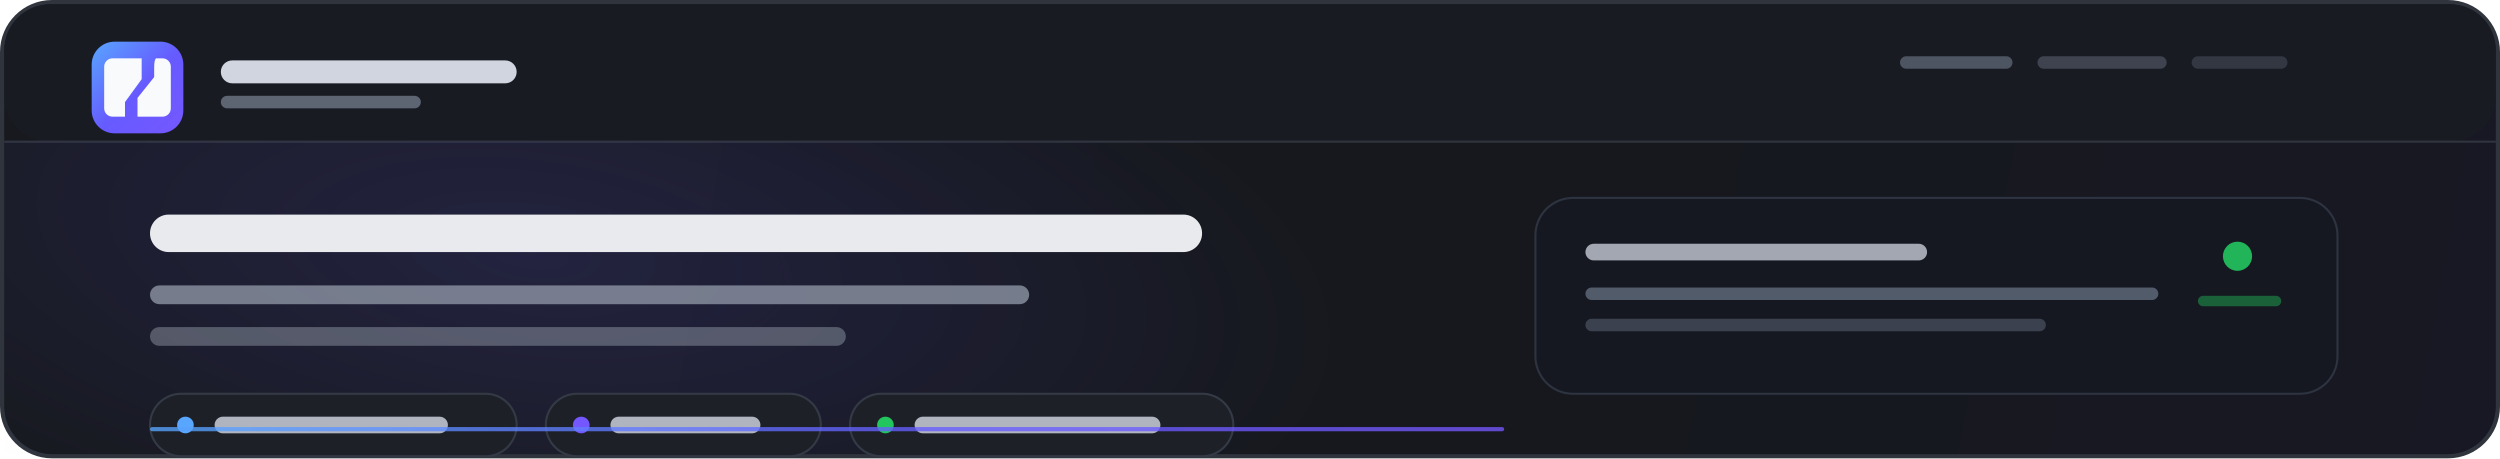
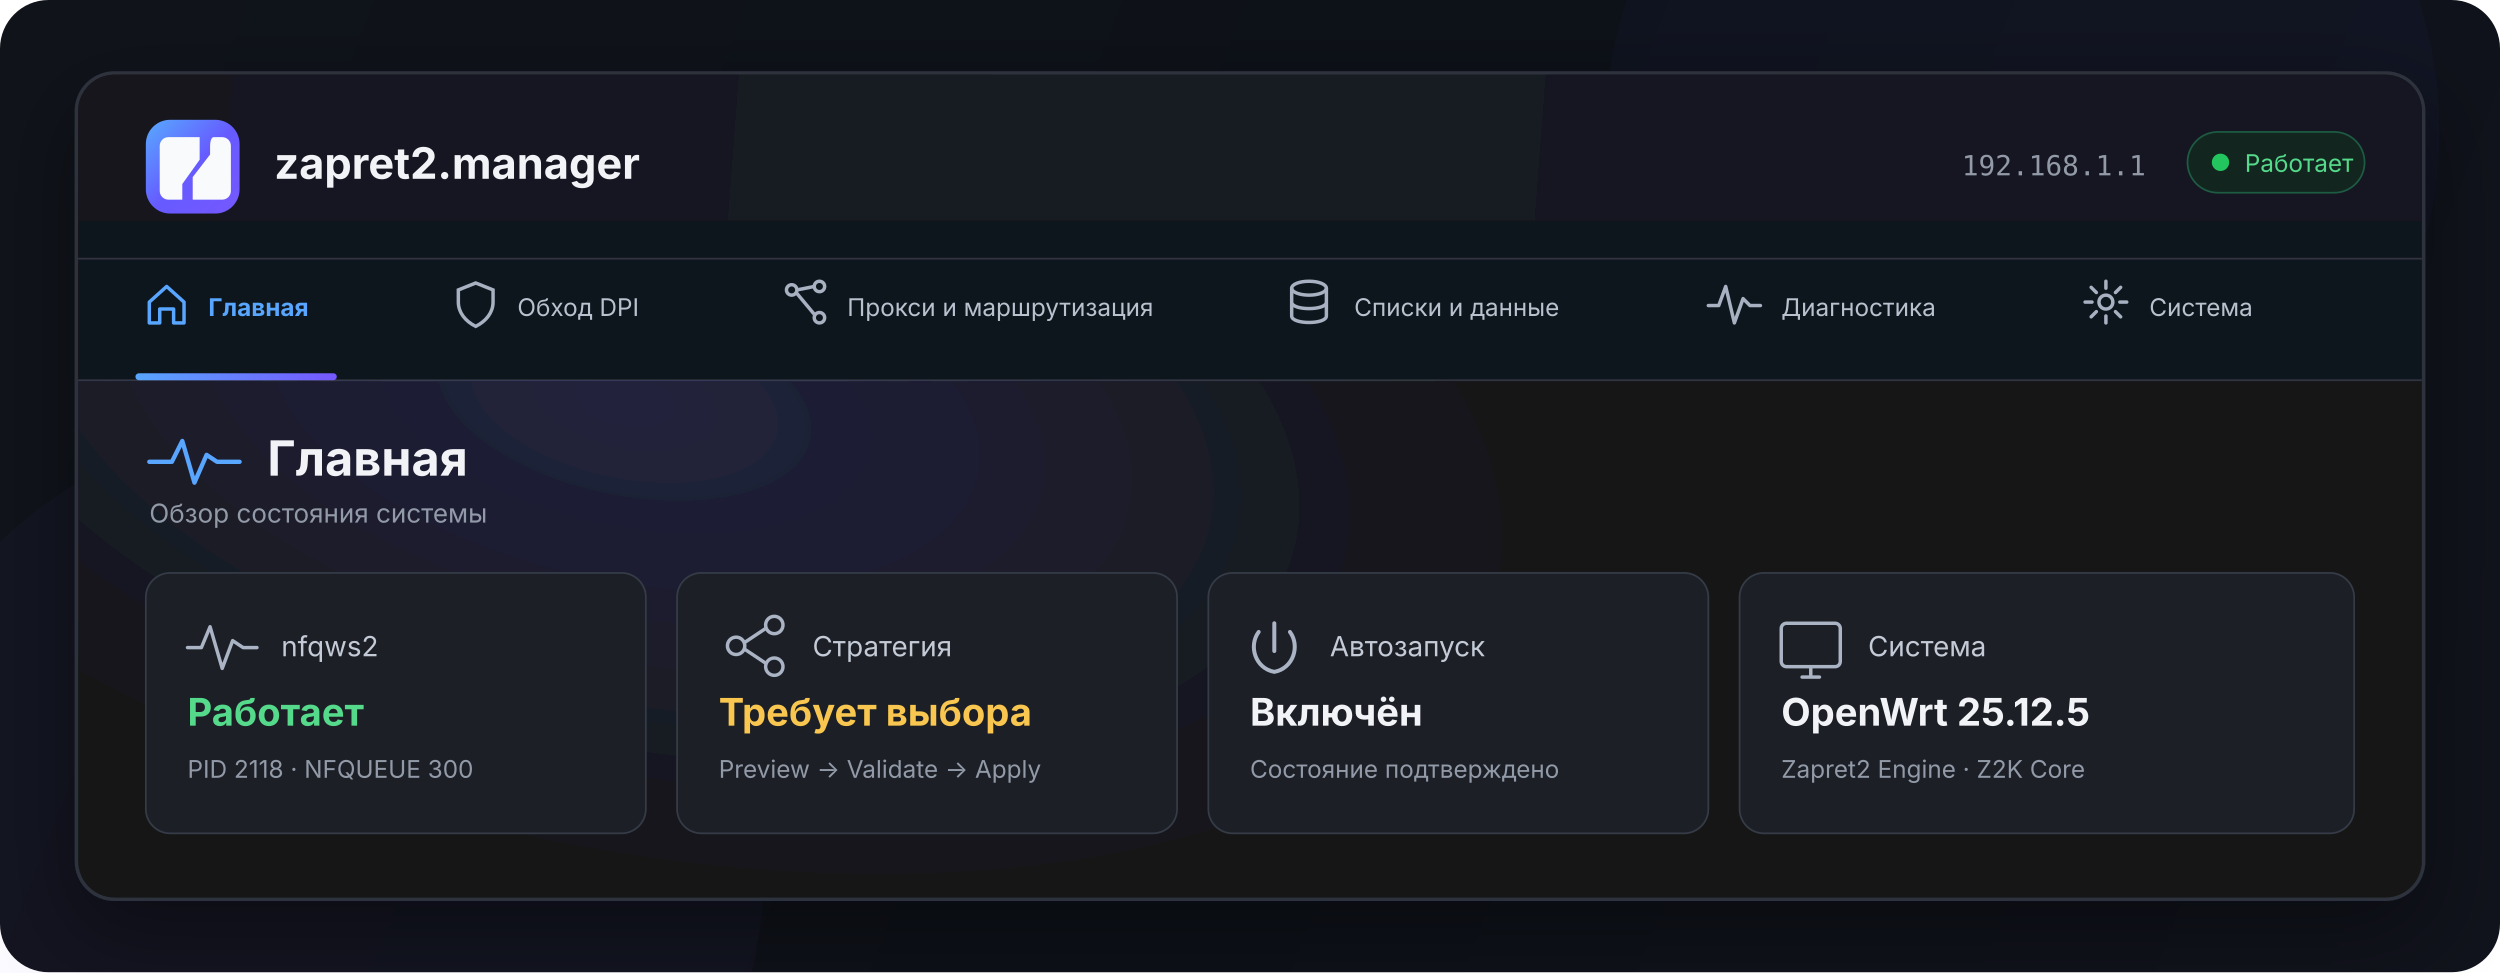
- <svg xmlns="http://www.w3.org/2000/svg" width="1200" height="220" viewBox="0 0 1200 220" role="img" aria-labelledby="title desc">
+ <svg xmlns="http://www.w3.org/2000/svg" width="1440" height="560" viewBox="0 0 1440 560" role="img" aria-labelledby="title desc">
  <defs>
-     <linearGradient id="shell" x1="0" y1="0" x2="1200" y2="220" gradientUnits="userSpaceOnUse">
+     <linearGradient id="page" x1="0" y1="0" x2="1440" y2="560" gradientUnits="userSpaceOnUse">
+       <stop stop-color="#10131A" />
+       <stop offset="0.52" stop-color="#0D1118" />
+       <stop offset="1" stop-color="#11131C" />
+     </linearGradient>
+     <linearGradient id="header" x1="60" y1="50" x2="1380" y2="150" gradientUnits="userSpaceOnUse">
      <stop stop-color="#17191F" />
-       <stop offset="0.58" stop-color="#16181D" />
-       <stop offset="1" stop-color="#171823" />
+       <stop offset="0.55" stop-color="#171A24" />
+       <stop offset="1" stop-color="#151720" />
    </linearGradient>
-     <linearGradient id="icon" x1="0" y1="0" x2="1" y2="1">
+     <linearGradient id="logo" x1="86" y1="70" x2="138" y2="122" gradientUnits="userSpaceOnUse">
      <stop stop-color="#58A6FF" />
-       <stop offset="0.52" stop-color="#665BFF" />
+       <stop offset="0.5" stop-color="#665BFF" />
      <stop offset="1" stop-color="#7557FF" />
    </linearGradient>
-     <linearGradient id="accent" x1="0" y1="0" x2="1" y2="0">
+     <linearGradient id="active" x1="0" y1="0" x2="1" y2="0">
      <stop stop-color="#58A6FF" />
-       <stop offset="0.58" stop-color="#665BFF" />
      <stop offset="1" stop-color="#7557FF" />
    </linearGradient>
-     <radialGradient id="glow" cx="0" cy="0" r="1" gradientTransform="translate(255 122) rotate(7) scale(400 160)" gradientUnits="userSpaceOnUse">
-       <stop stop-color="#665BFF" stop-opacity=".15" />
+     <radialGradient id="glow" cx="0" cy="0" r="1" gradientTransform="translate(360 230) rotate(12) scale(520 260)" gradientUnits="userSpaceOnUse">
+       <stop stop-color="#665BFF" stop-opacity=".16" />
      <stop offset="1" stop-color="#665BFF" stop-opacity="0" />
    </radialGradient>
+     <filter id="shadow" x="-20%" y="-30%" width="140%" height="170%">
+       <feDropShadow dx="0" dy="18" stdDeviation="24" flood-color="#000" flood-opacity=".38" />
+     </filter>
  </defs>
-   <rect x="1" y="1" width="1198" height="218" rx="24" fill="url(#shell)" stroke="#30343D" stroke-width="2" />
-   <rect x="2" y="2" width="1196" height="66" rx="22" fill="#191B23" />
-   <path d="M2 68H1198" stroke="#30343D" />
-   <rect x="2" y="68" width="1196" height="150" fill="url(#glow)" />
-   <g transform="translate(44 20)">
-     <rect width="44" height="44" rx="11" fill="url(#icon)" />
-     <path d="M10 8H24V18L16 29V36H10C7.791 36 6 34.209 6 32V12C6 9.791 7.791 8 10 8Z" fill="#F8FAFC" />
-     <path d="M31 8H34C36.209 8 38 9.791 38 12V32C38 34.209 36.209 36 34 36H22V27L30 17V12C30 9.791 30.448 8 31 8Z" fill="#F8FAFC" />
+   <rect width="1440" height="560" rx="28" fill="url(#page)" />
+   <circle cx="1165" cy="75" r="240" fill="#335DFF" opacity=".035" />
+   <circle cx="180" cy="500" r="260" fill="#7557FF" opacity=".035" />
+   <g filter="url(#shadow)">
+     <rect x="44" y="42" width="1352" height="476" rx="22" fill="#151719" stroke="#2D333D" stroke-width="2" />
+     <rect x="45" y="43" width="1350" height="106" rx="21" fill="url(#header)" />
+     <rect x="45" y="127" width="1350" height="92" fill="#11151C" />
+     <path d="M45 149H1395M45 219H1395" stroke="#303640" />
+     <rect x="45" y="219" width="1350" height="298" fill="url(#glow)" />
  </g>
-   <g fill="#D9DEE8" opacity=".95">
-     <rect x="106" y="29" width="142" height="11" rx="5.5" />
-     <rect x="106" y="46" width="96" height="6" rx="3" fill="#7F8999" opacity=".7" />
+   <g>
+     <rect x="84" y="69" width="54" height="54" rx="14" fill="url(#logo)" />
+     <path d="M97 79H115V92L105 106V115H97C94.239 115 92 112.761 92 110V84C92 81.239 94.239 79 97 79Z" fill="#F8FAFC" />
+     <path d="M123 79H128C130.761 79 133 81.239 133 84V110C133 112.761 130.761 115 128 115H111V102L121 89V84C121 81.239 121.895 79 123 79Z" fill="#F8FAFC" />
+     <text x="158" y="103" fill="#F1F3F6" font-family="Inter, ui-sans-serif, system-ui, -apple-system, Segoe UI, sans-serif" font-size="25" font-weight="700">zapret2.manager</text>
+     <text x="1130" y="101" fill="#929AA8" font-family="SFMono-Regular, Consolas, ui-monospace, monospace" font-size="16">192.168.1.1</text>
+     <rect x="1260" y="76" width="102" height="35" rx="17.5" fill="#13251F" stroke="#1D5B42" />
+     <circle cx="1279" cy="93.5" r="5" fill="#22C55E" />
+     <text x="1293" y="99" fill="#55D98A" font-family="Inter, ui-sans-serif, system-ui, sans-serif" font-size="14">Работает</text>
  </g>
-   <g transform="translate(912 27)">
-     <rect width="54" height="6" rx="3" fill="#5F6877" opacity=".75" />
-     <rect x="66" width="62" height="6" rx="3" fill="#5F6877" opacity=".52" />
-     <rect x="140" width="46" height="6" rx="3" fill="#5F6877" opacity=".36" />
-   </g>
-   <g transform="translate(72 103)">
-     <rect width="505" height="18" rx="9" fill="#F1F3F6" opacity=".96" />
-     <rect y="34" width="422" height="9" rx="4.5" fill="#929AA8" opacity=".76" />
-     <rect y="54" width="334" height="9" rx="4.5" fill="#929AA8" opacity=".48" />
-     <g transform="translate(0 86)">
-       <rect width="176" height="30" rx="15" fill="#1D2027" stroke="#343A45" />
-       <circle cx="17" cy="15" r="4" fill="#58A6FF" />
-       <rect x="31" y="11" width="112" height="8" rx="4" fill="#D8DEE9" opacity=".78" />
-       <rect x="190" width="132" height="30" rx="15" fill="#1D2027" stroke="#343A45" />
-       <circle cx="207" cy="15" r="4" fill="#7557FF" />
-       <rect x="221" y="11" width="72" height="8" rx="4" fill="#D8DEE9" opacity=".78" />
-       <rect x="336" width="184" height="30" rx="15" fill="#1D2027" stroke="#343A45" />
-       <circle cx="353" cy="15" r="4" fill="#22C55E" />
-       <rect x="367" y="11" width="118" height="8" rx="4" fill="#D8DEE9" opacity=".78" />
+   <g font-family="Inter, ui-sans-serif, system-ui, -apple-system, Segoe UI, sans-serif" font-size="14" fill="#B9C1CF">
+     <g transform="translate(86 161)">
+       <path d="M0 13L10 4L20 13V25H14V17H6V25H0Z" fill="none" stroke="#58A6FF" stroke-width="2" stroke-linejoin="round" />
+       <text x="34" y="21" fill="#58A6FF" font-weight="700">Главная</text>
+     </g>
+     <g transform="translate(264 161)">
+       <path d="M10 2L20 6V13C20 19 16 24 10 27C4 24 0 19 0 13V6L10 2Z" fill="none" stroke="#A7B1C1" stroke-width="2" />
+       <text x="34" y="21">Обход DPI</text>
+     </g>
+     <g transform="translate(452 161)">
+       <circle cx="4" cy="6" r="3" fill="none" stroke="#A7B1C1" stroke-width="2" />
+       <circle cx="20" cy="4" r="3" fill="none" stroke="#A7B1C1" stroke-width="2" />
+       <circle cx="20" cy="22" r="3" fill="none" stroke="#A7B1C1" stroke-width="2" />
+       <path d="M7 6L17 4M7 8L17 20" stroke="#A7B1C1" stroke-width="2" />
+       <text x="36" y="21">Прокси и маршрутизация</text>
+     </g>
+     <g transform="translate(744 161)">
+       <ellipse cx="10" cy="5" rx="10" ry="4" fill="none" stroke="#A7B1C1" stroke-width="2" />
+       <path d="M0 5V21C0 26 20 26 20 21V5M0 13C0 18 20 18 20 13" fill="none" stroke="#A7B1C1" stroke-width="2" />
+       <text x="36" y="21">Списки и данные</text>
+     </g>
+     <g transform="translate(984 161)">
+       <path d="M0 15H6L10 4L15 25L20 11L24 15H30" fill="none" stroke="#A7B1C1" stroke-width="2" stroke-linecap="round" stroke-linejoin="round" />
+       <text x="42" y="21">Диагностика</text>
+     </g>
+     <g transform="translate(1201 161)">
+       <circle cx="12" cy="13" r="4" fill="none" stroke="#A7B1C1" stroke-width="2" />
+       <path d="M12 1V5M12 21V25M0 13H4M20 13H24M3.5 4.5L6.5 7.5M17.5 18.5L20.5 21.5M20.5 4.5L17.5 7.5M6.5 18.5L3.5 21.5" stroke="#A7B1C1" stroke-width="2" stroke-linecap="round" />
+       <text x="37" y="21">Система</text>
    </g>
  </g>
-   <g transform="translate(737 95)">
-     <rect width="385" height="94" rx="18" fill="#151820" stroke="#2D3340" />
-     <rect x="24" y="22" width="164" height="8" rx="4" fill="#D8DEE9" opacity=".72" />
-     <rect x="24" y="43" width="275" height="6" rx="3" fill="#697487" opacity=".72" />
-     <rect x="24" y="58" width="221" height="6" rx="3" fill="#697487" opacity=".45" />
-     <circle cx="337" cy="28" r="7" fill="#22C55E" opacity=".9" />
-     <rect x="318" y="47" width="40" height="5" rx="2.5" fill="#22C55E" opacity=".42" />
+   <rect x="78" y="215" width="116" height="4" rx="2" fill="url(#active)" />
+   <g font-family="Inter, ui-sans-serif, system-ui, -apple-system, Segoe UI, sans-serif">
+     <path d="M86 266H99L105 254L112 278L119 262L125 266H138" fill="none" stroke="#58A6FF" stroke-width="2.5" stroke-linecap="round" stroke-linejoin="round" />
+     <text x="154" y="274" fill="#F1F3F6" font-size="28" font-weight="720">Главная</text>
+     <text x="86" y="301" fill="#929AA8" font-size="15">Обзор состояния системы</text>
+     <g transform="translate(84 330)">
+       <rect width="288" height="150" rx="14" fill="#1C1F26" stroke="#353C47" />
+       <path d="M24 43H32L37 31L44 55L50 39L56 43H64" fill="none" stroke="#AAB4C4" stroke-width="2" stroke-linecap="round" stroke-linejoin="round" />
+       <text x="78" y="48" fill="#C4CBD6" font-size="16">nfqws2</text>
+       <text x="24" y="88" fill="#55D98A" font-size="22" font-weight="700">Работает</text>
+       <text x="24" y="118" fill="#929AA8" font-size="14">PID 2118 · NFQUEUE 300</text>
+     </g>
+     <g transform="translate(390 330)">
+       <rect width="288" height="150" rx="14" fill="#1C1F26" stroke="#353C47" />
+       <circle cx="34" cy="42" r="5" fill="none" stroke="#AAB4C4" stroke-width="2" />
+       <circle cx="56" cy="30" r="5" fill="none" stroke="#AAB4C4" stroke-width="2" />
+       <circle cx="56" cy="54" r="5" fill="none" stroke="#AAB4C4" stroke-width="2" />
+       <path d="M39 40L51 32M39 44L51 52" stroke="#AAB4C4" stroke-width="2" />
+       <text x="78" y="48" fill="#C4CBD6" font-size="16">Стратегия</text>
+       <text x="24" y="88" fill="#F9C74F" font-size="22" font-weight="700">Требует выбора</text>
+       <text x="24" y="118" fill="#929AA8" font-size="14">Preview → Validate → Apply</text>
+     </g>
+     <g transform="translate(696 330)">
+       <rect width="288" height="150" rx="14" fill="#1C1F26" stroke="#353C47" />
+       <path d="M38 29V45M29 34C23 42 27 55 38 57C49 55 53 42 47 34" fill="none" stroke="#AAB4C4" stroke-width="2.3" stroke-linecap="round" />
+       <text x="70" y="48" fill="#C4CBD6" font-size="16">Автозапуск</text>
+       <text x="24" y="88" fill="#F1F3F6" font-size="22" font-weight="700">Включён</text>
+       <text x="24" y="118" fill="#929AA8" font-size="14">Состояние подтверждено</text>
+     </g>
+     <g transform="translate(1002 330)">
+       <rect width="354" height="150" rx="14" fill="#1C1F26" stroke="#353C47" />
+       <rect x="24" y="29" width="34" height="25" rx="3" fill="none" stroke="#AAB4C4" stroke-width="2" />
+       <path d="M36 60H46M41 54V60" stroke="#AAB4C4" stroke-width="2" stroke-linecap="round" />
+       <text x="74" y="48" fill="#C4CBD6" font-size="16">Система</text>
+       <text x="24" y="88" fill="#F1F3F6" font-size="22" font-weight="700">OpenWrt 25.12.5</text>
+       <text x="24" y="118" fill="#929AA8" font-size="14">Zapret2 Engine · Z2K Core</text>
+     </g>
  </g>
-   <rect x="72" y="205" width="650" height="2" rx="1" fill="url(#accent)" opacity=".78" />
</svg>
